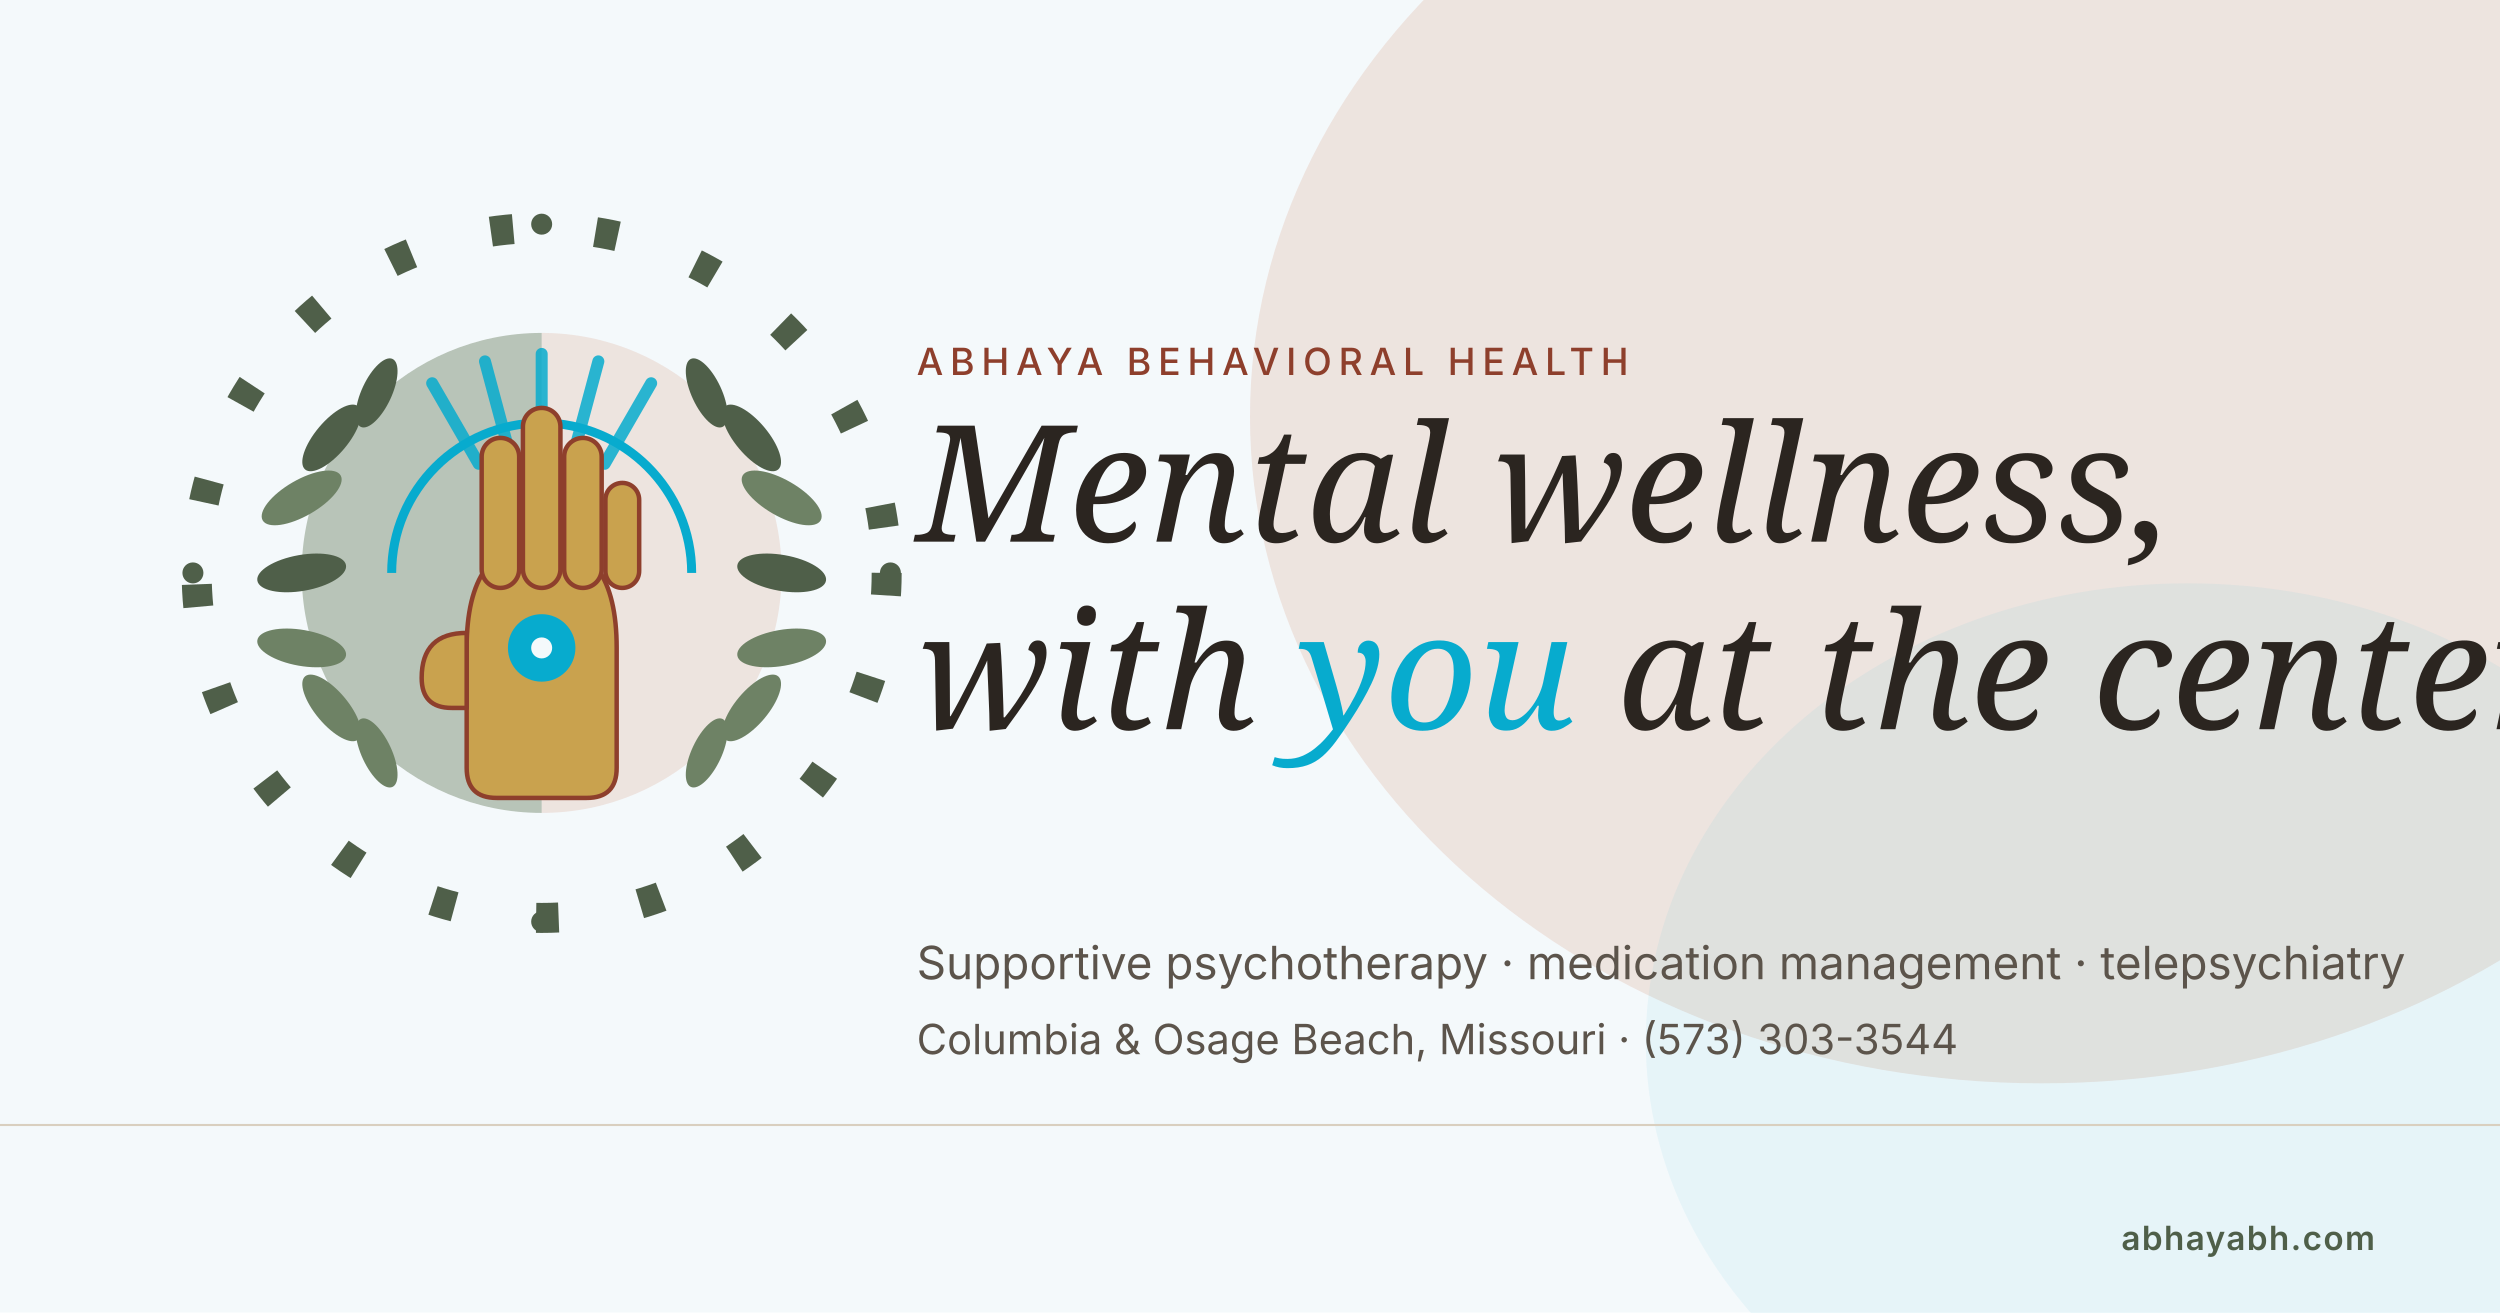
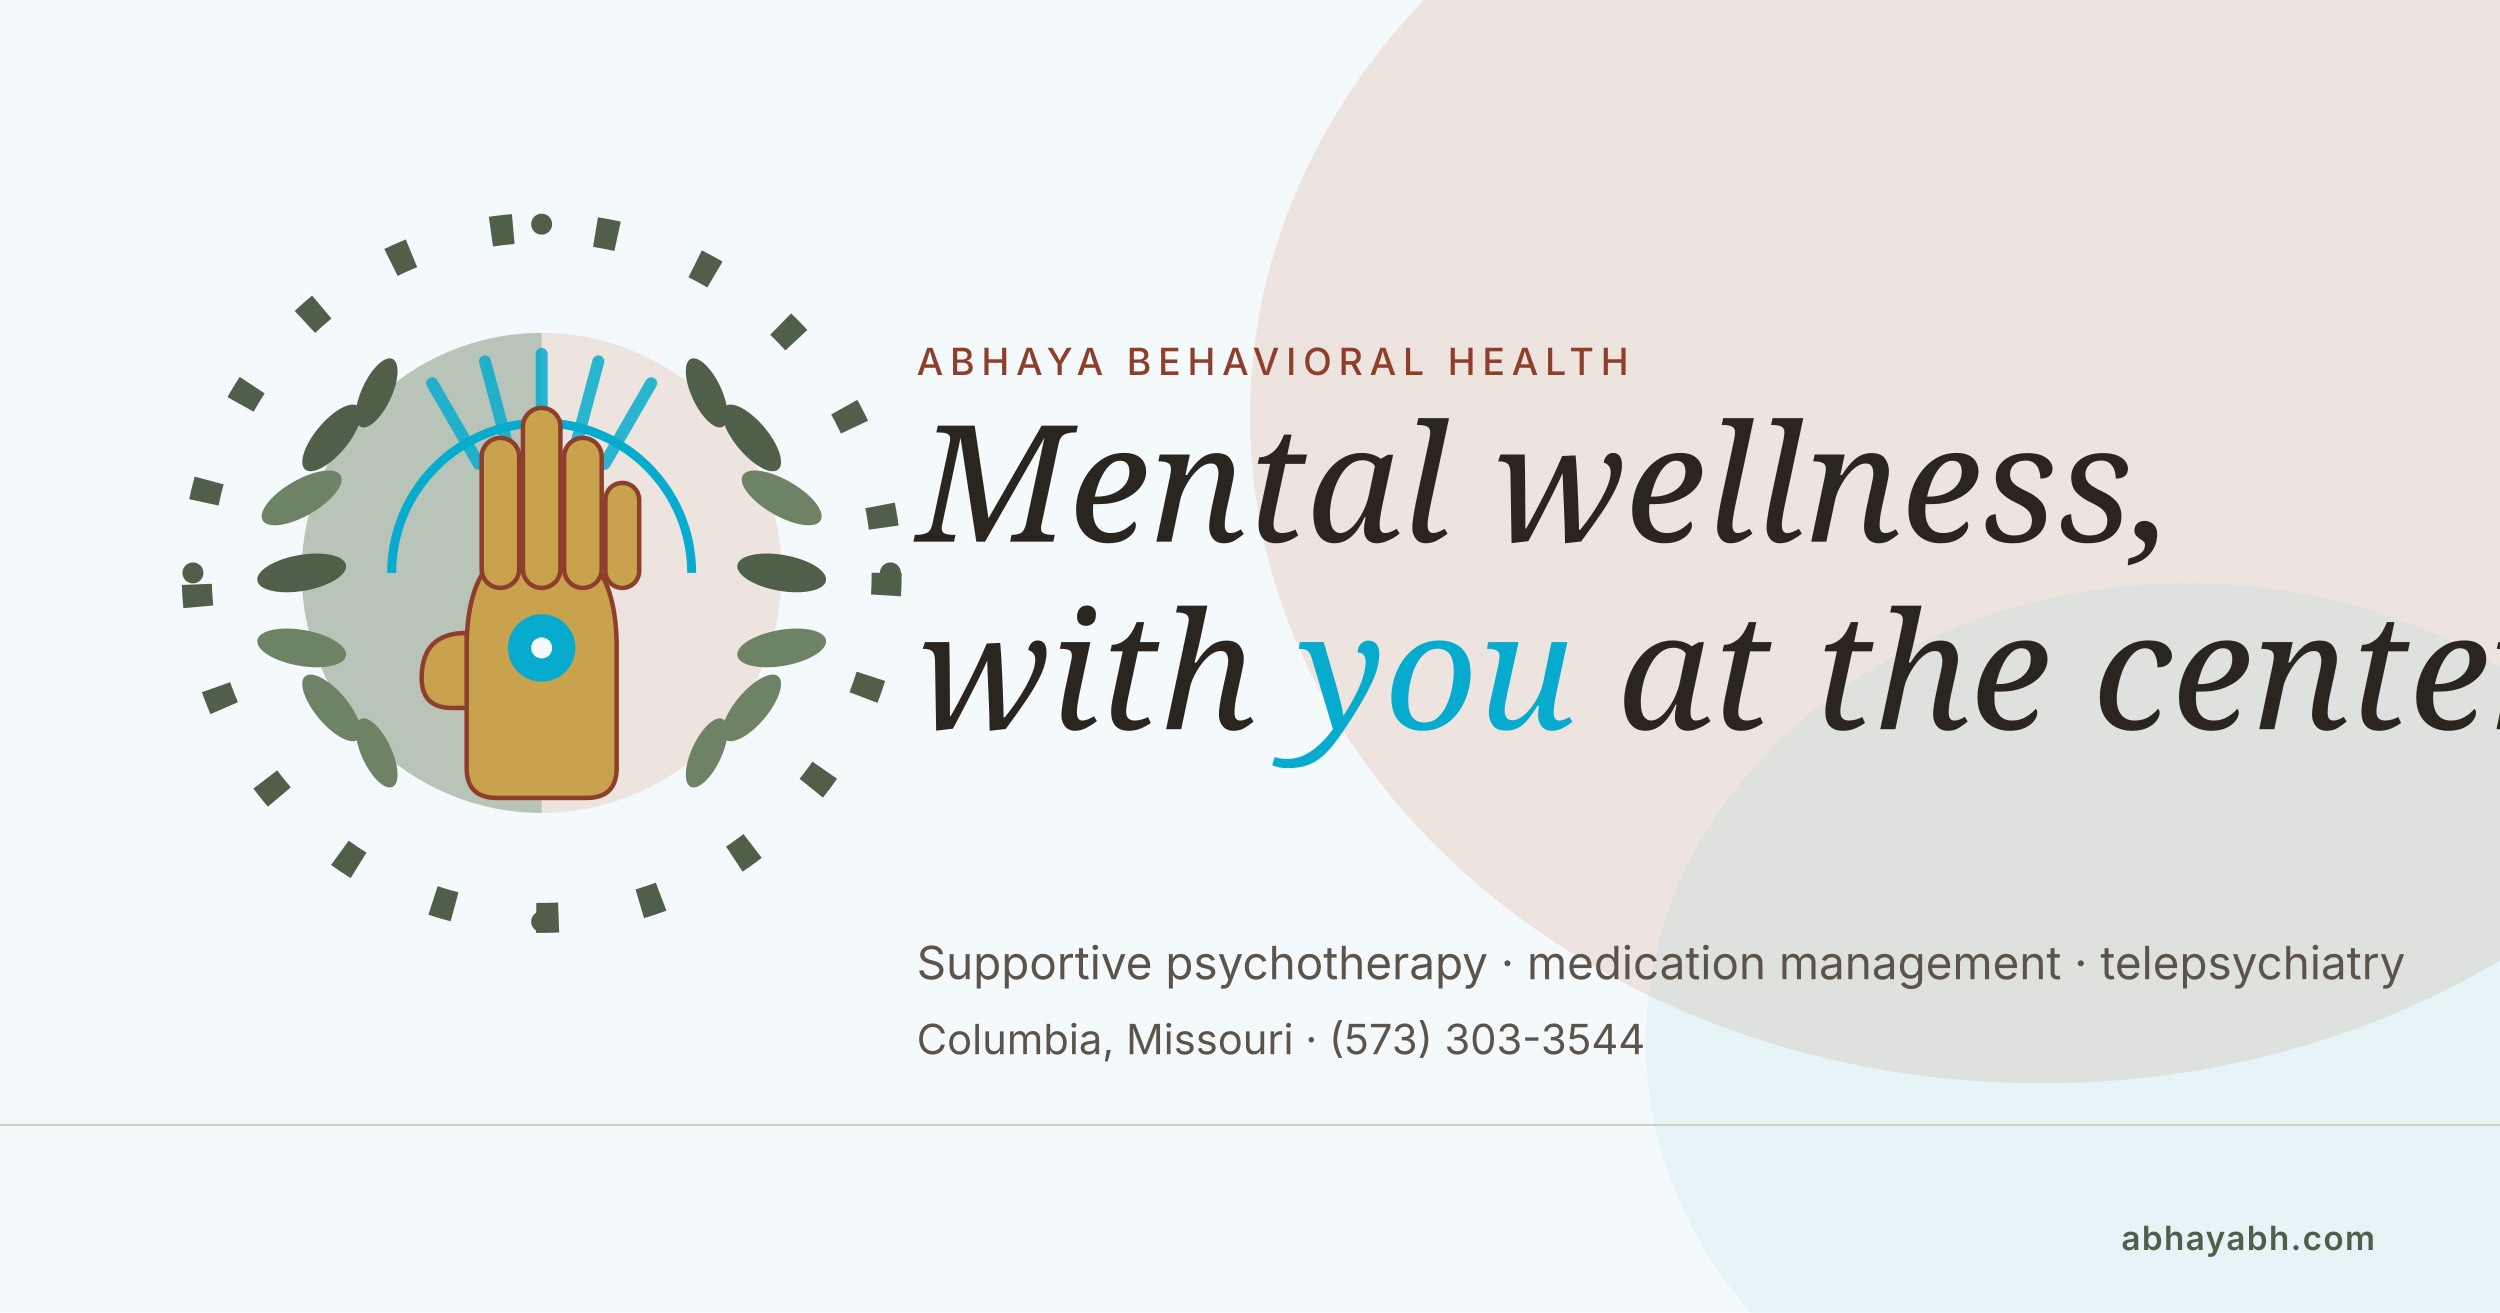
<svg xmlns="http://www.w3.org/2000/svg" viewBox="0 0 1200 630" width="1200" height="630" role="img" aria-label="Abhaya Behavioral Health — Mental wellness, with you at the center">
  <defs>
    <style>
      .bg        { fill: #F4F9FB; }
      .bg-accent { fill: #ECE3D2; }
      .ink       { fill: #2B2520; }
      .ink-soft  { fill: #5C544B; }
      .sage      { fill: #4F5F49; }
      .sage-2    { fill: #6E8265; }
      .terra     { fill: #07abce; }
      .terra-d   { fill: #8E3F2C; }
      .terra-s   { fill: #E5C9BD; }
      .leaf      { fill: #6E8265; }
      .leaf-d    { fill: #4F5F49; }
      .sun       { fill: #07abce; }
      .hand      { fill: #C9A24E; }
      .hand-stk  { stroke: #8E3F2C; stroke-width: 3; stroke-linejoin: round; fill: #C9A24E; }
      .chakra    { fill: #07abce; }
      .star      { fill: #F4F9FB; }
      .ring      { fill: none; stroke: #4F5F49; stroke-width: 4; stroke-dasharray: 3 11; }
      .h1        { font-family: 'Fraunces', Georgia, serif; font-weight: 500; font-style: italic; fill: #2B2520; }
      .tag       { font-family: 'Inter', sans-serif; font-weight: 400; fill: #5C544B; }
      .name      { font-family: 'Inter', sans-serif; font-weight: 600; letter-spacing: 0.04em; fill: #4F5F49; }
      .loc       { font-family: 'Inter', sans-serif; font-weight: 500; letter-spacing: 0.18em; fill: #8E3F2C; }
    </style>
  </defs>
  <rect class="bg" width="1200" height="630" />
  <ellipse cx="980" cy="200" rx="380" ry="320" fill="#E5C9BD" opacity="0.45" />
  <ellipse cx="1050" cy="500" rx="260" ry="220" fill="#07abce" opacity="0.06" />
  <line x1="0" y1="540" x2="1200" y2="540" stroke="#D9CFBF" stroke-width="1" />
  <g transform="translate(80, 95) scale(3.6)">
    <circle cx="50" cy="50" r="46" class="ring" />
    <path d="M50 18 A32 32 0 0 1 50 82 L50 18 Z" fill="#E5C9BD" opacity="0.45" />
    <path d="M50 18 A32 32 0 0 0 50 82 L50 18 Z" class="leaf" opacity="0.45" />
    <ellipse class="leaf" cx="18" cy="40" rx="6" ry="2.4" transform="rotate(-30 18 40)" />
    <ellipse class="leaf-d" cx="18" cy="50" rx="6" ry="2.4" transform="rotate(-10 18 50)" />
    <ellipse class="leaf" cx="18" cy="60" rx="6" ry="2.4" transform="rotate(10 18 60)" />
    <ellipse class="leaf-d" cx="22" cy="32" rx="5.5" ry="2.2" transform="rotate(-50 22 32)" />
    <ellipse class="leaf" cx="22" cy="68" rx="5.5" ry="2.2" transform="rotate(50 22 68)" />
    <ellipse class="leaf-d" cx="28" cy="26" rx="5" ry="2" transform="rotate(-65 28 26)" />
    <ellipse class="leaf" cx="28" cy="74" rx="5" ry="2" transform="rotate(65 28 74)" />
    <ellipse class="leaf" cx="82" cy="40" rx="6" ry="2.4" transform="rotate(30 82 40)" />
    <ellipse class="leaf-d" cx="82" cy="50" rx="6" ry="2.4" transform="rotate(10 82 50)" />
    <ellipse class="leaf" cx="82" cy="60" rx="6" ry="2.4" transform="rotate(-10 82 60)" />
    <ellipse class="leaf-d" cx="78" cy="32" rx="5.5" ry="2.2" transform="rotate(50 78 32)" />
    <ellipse class="leaf" cx="78" cy="68" rx="5.5" ry="2.2" transform="rotate(-50 78 68)" />
    <ellipse class="leaf-d" cx="72" cy="26" rx="5" ry="2" transform="rotate(65 72 26)" />
    <ellipse class="leaf" cx="72" cy="74" rx="5" ry="2" transform="rotate(-65 72 74)" />
    <g class="sun" opacity="0.85">
      <rect x="49.2" y="20" width="1.6" height="14" rx="0.8" />
      <rect x="49.2" y="20" width="1.6" height="14" rx="0.8" transform="rotate(15 50 50)" />
      <rect x="49.2" y="20" width="1.6" height="14" rx="0.8" transform="rotate(-15 50 50)" />
      <rect x="49.2" y="20" width="1.6" height="14" rx="0.8" transform="rotate(30 50 50)" />
      <rect x="49.2" y="20" width="1.6" height="14" rx="0.8" transform="rotate(-30 50 50)" />
    </g>
    <path d="M30 50 A20 20 0 0 1 70 50" fill="none" stroke="#07abce" stroke-width="1.2" />
    <g>
      <path d="M40 60 Q40 46 50 46 Q60 46 60 60 L60 76 Q60 80 56 80 L44 80 Q40 80 40 76 Z" fill="#C9A24E" stroke="#8E3F2C" stroke-width="0.6" stroke-linejoin="round" />
      <path d="M40 58 Q34 58 34 64 Q34 68 38 68 L40 68 Z" fill="#C9A24E" stroke="#8E3F2C" stroke-width="0.6" stroke-linejoin="round" />
      <rect x="42" y="32" width="5" height="20" rx="2.5" fill="#C9A24E" stroke="#8E3F2C" stroke-width="0.6" />
      <rect x="47.5" y="28" width="5" height="24" rx="2.5" fill="#C9A24E" stroke="#8E3F2C" stroke-width="0.6" />
      <rect x="53" y="32" width="5" height="20" rx="2.5" fill="#C9A24E" stroke="#8E3F2C" stroke-width="0.6" />
      <rect x="58.5" y="38" width="4.5" height="14" rx="2.25" fill="#C9A24E" stroke="#8E3F2C" stroke-width="0.6" />
    </g>
    <circle cx="50" cy="60" r="4.5" fill="#07abce" />
    <circle cx="50" cy="60" r="1.4" fill="#F4F9FB" />
    <circle cx="50" cy="3.5" r="1.4" fill="#4F5F49" />
    <circle cx="96.5" cy="50" r="1.4" fill="#4F5F49" />
    <circle cx="50" cy="96.5" r="1.4" fill="#4F5F49" />
    <circle cx="3.5" cy="50" r="1.4" fill="#4F5F49" />
  </g>
  <g transform="translate(440, 180)">
    <text class="loc" x="0" y="0" font-size="18">ABHAYA BEHAVIORAL HEALTH</text>
    <text class="h1" x="0" y="80" font-size="78">Mental wellness,</text>
    <text class="h1" x="0" y="170" font-size="78">with <tspan fill="#07abce">you</tspan> at the center.</text>
  </g>
  <g transform="translate(440, 470)">
    <text class="tag" x="0" y="0" font-size="22">Supportive psychotherapy · medication management · telepsychiatry</text>
-     <text class="tag" x="0" y="36" font-size="20" fill="#8E3F2C" font-weight="500">Columbia &amp; Osage Beach, Missouri · (573) 303-3544</text>
+     <text class="tag" x="0" y="36" font-size="20" fill="#8E3F2C" font-weight="500">Columbia, Missouri · (573) 303-3544</text>
  </g>
  <text class="name" x="1140" y="600" font-size="16" text-anchor="end" fill="#6E8265">abhayabh.com</text>
</svg>
